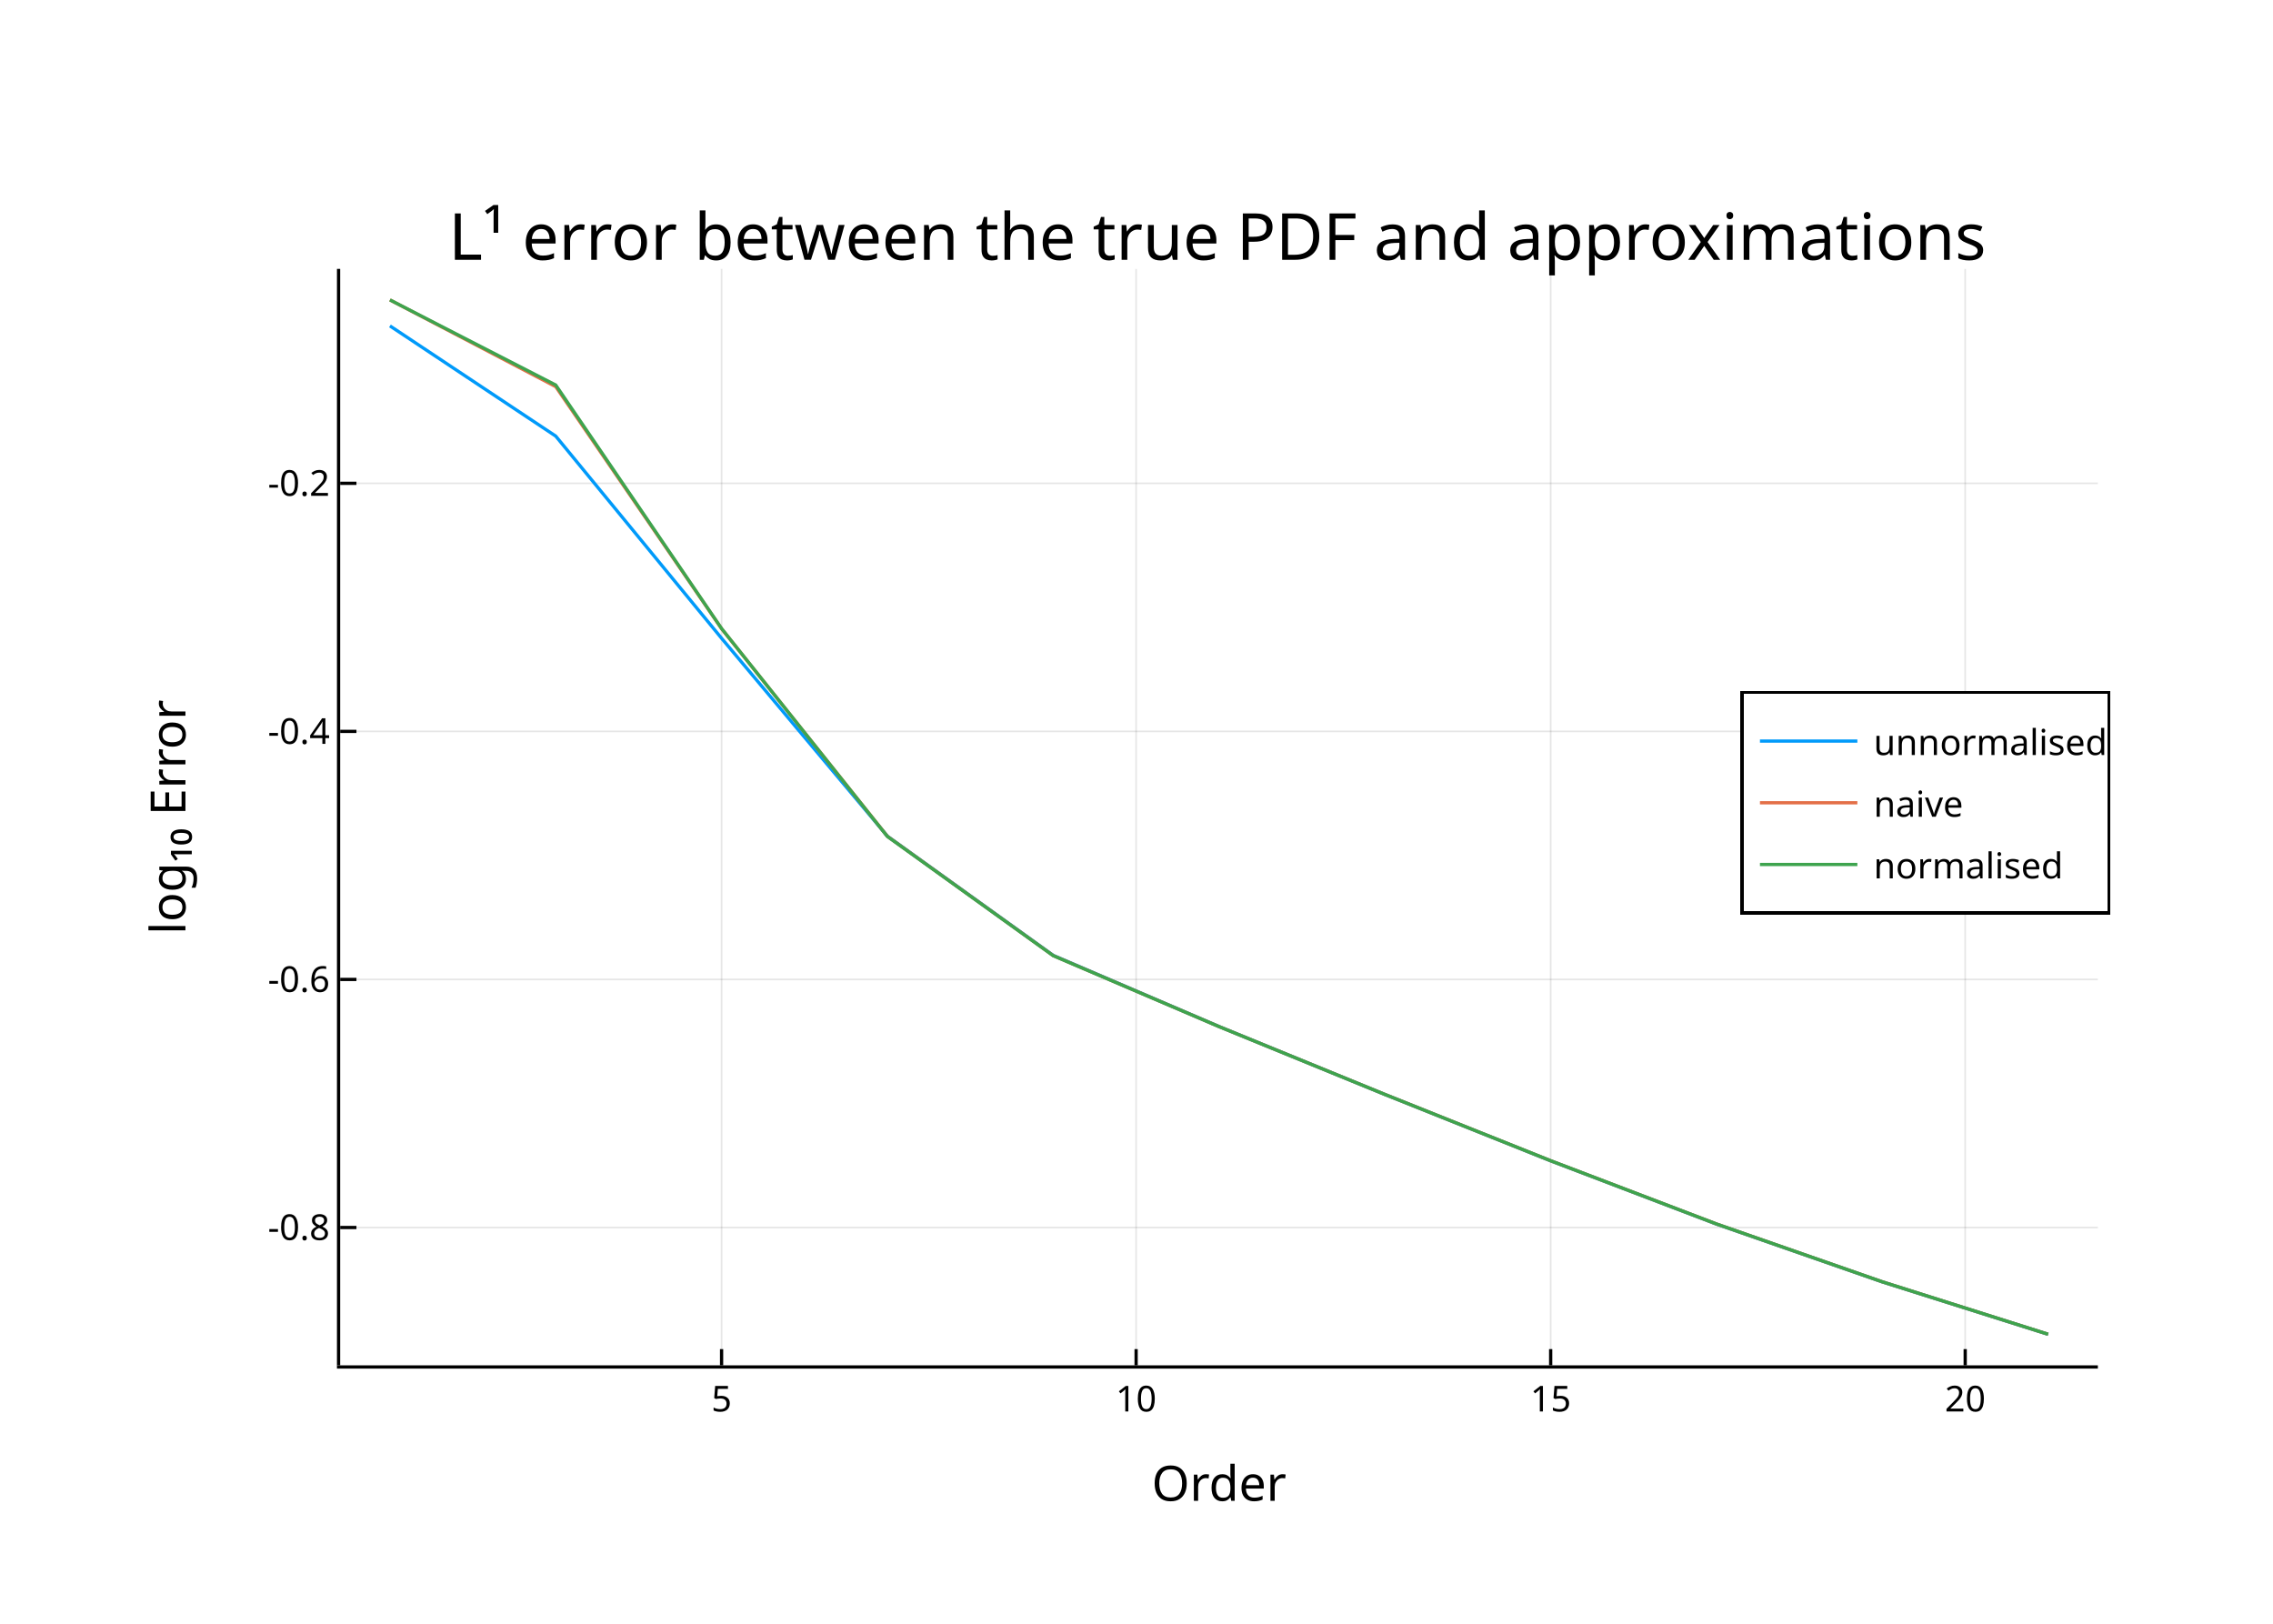
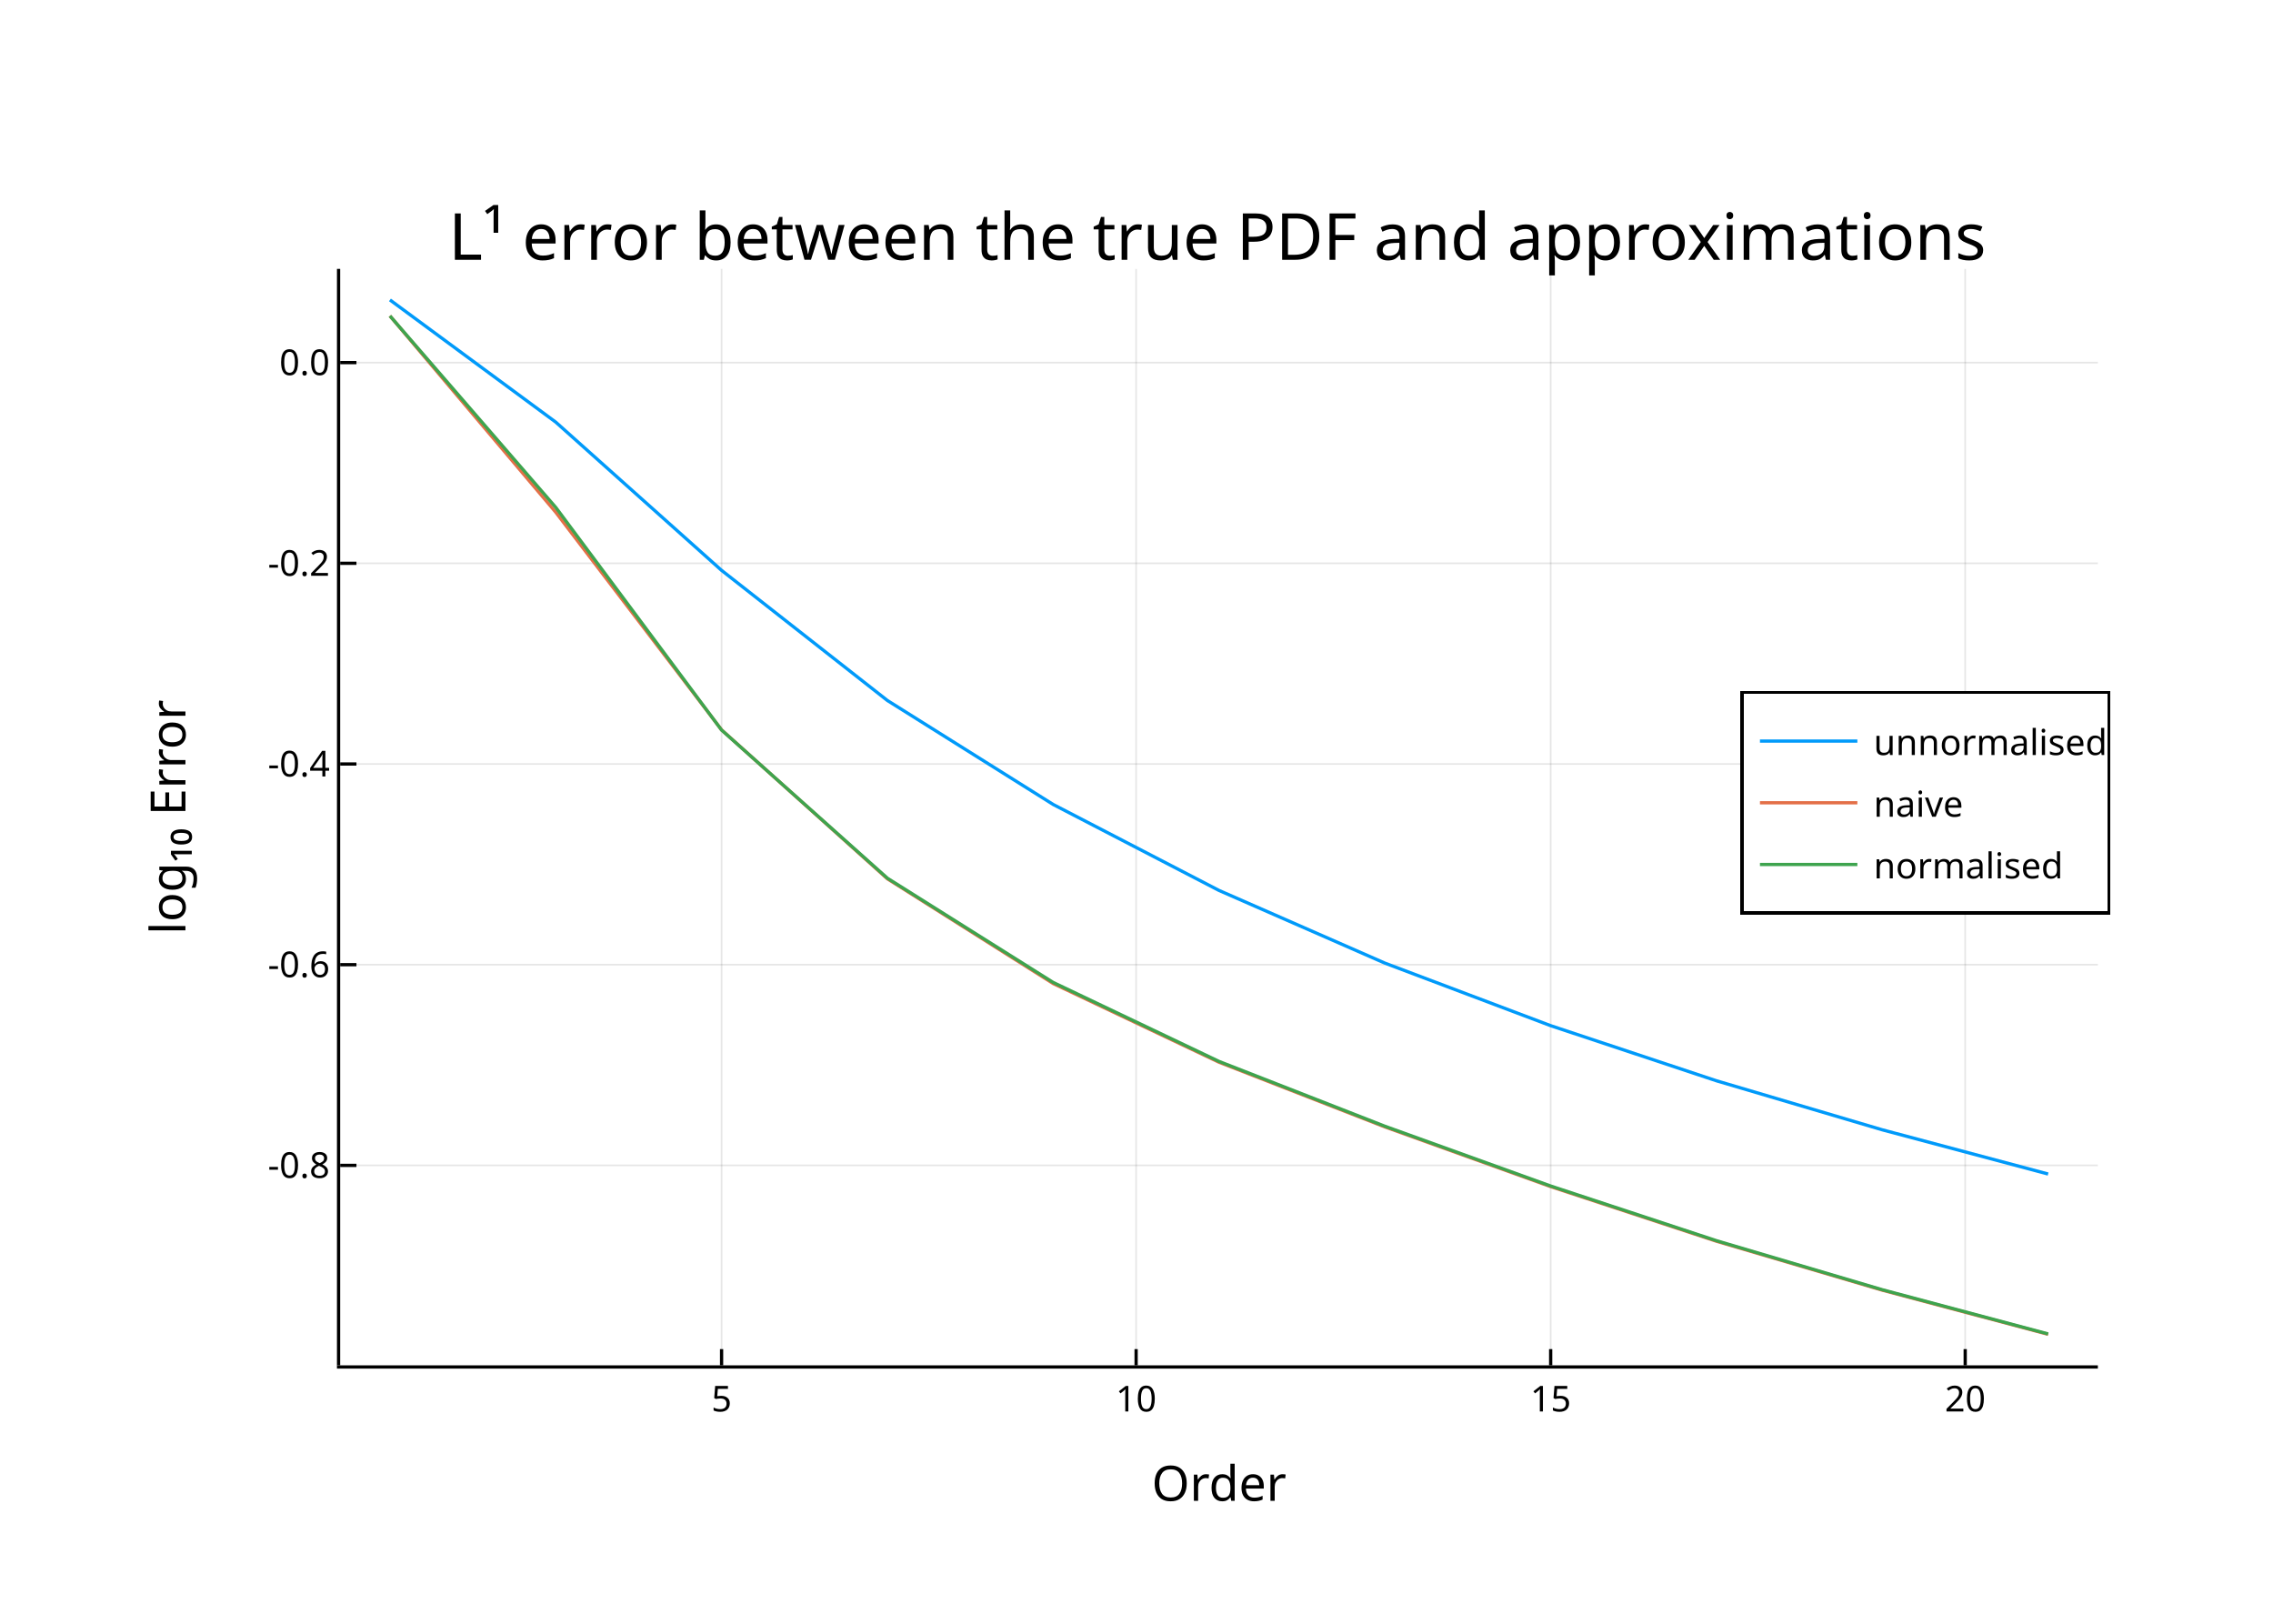
<svg xmlns="http://www.w3.org/2000/svg" class="main-svg" width="700" height="500" style="" viewBox="0 0 700 500">
  <rect x="0" y="0" width="700" height="500" style="fill: rgb(255, 255, 255); fill-opacity: 1;" />
-   <defs id="defs-e7f902">
+   <defs id="defs-c84d1a">
    <g class="clips">
-       <clipPath id="clipe7f902xyplot" class="plotclip">
+       <clipPath id="clipc84d1axyplot" class="plotclip">
        <rect width="541.293" height="337.635" />
      </clipPath>
-       <clipPath class="axesclip" id="clipe7f902x">
+       <clipPath class="axesclip" id="clipc84d1ax">
        <rect x="104.77" y="0" width="541.293" height="500" />
      </clipPath>
-       <clipPath class="axesclip" id="clipe7f902y">
+       <clipPath class="axesclip" id="clipc84d1ay">
        <rect x="0" y="82.797" width="700" height="337.635" />
      </clipPath>
-       <clipPath class="axesclip" id="clipe7f902xy">
+       <clipPath class="axesclip" id="clipc84d1axy">
        <rect x="104.77" y="82.797" width="541.293" height="337.635" />
      </clipPath>
    </g>
    <g class="gradients" />
  </defs>
  <g class="bglayer" />
  <g class="layer-below">
    <g class="imagelayer" />
    <g class="shapelayer" />
  </g>
  <g class="cartesianlayer">
    <g class="subplot xy">
      <g class="layer-subplot">
        <g class="shapelayer" />
        <g class="imagelayer" />
      </g>
      <g class="gridlayer">
        <g class="x">
          <path class="xgrid crisp" transform="translate(222.2203,0)" d="M0,82.797v337.635" style="stroke: rgb(0, 0, 0); stroke-opacity: 0.1; stroke-width: 0.5px;" />
          <path class="xgrid crisp" transform="translate(349.8803,0)" d="M0,82.797v337.635" style="stroke: rgb(0, 0, 0); stroke-opacity: 0.1; stroke-width: 0.5px;" />
          <path class="xgrid crisp" transform="translate(477.5503,0)" d="M0,82.797v337.635" style="stroke: rgb(0, 0, 0); stroke-opacity: 0.1; stroke-width: 0.5px;" />
          <path class="xgrid crisp" transform="translate(605.2103,0)" d="M0,82.797v337.635" style="stroke: rgb(0, 0, 0); stroke-opacity: 0.1; stroke-width: 0.5px;" />
        </g>
        <g class="y">
-           <path class="ygrid crisp" transform="translate(0,377.9869)" d="M104.77,0h541.293" style="stroke: rgb(0, 0, 0); stroke-opacity: 0.1; stroke-width: 0.5px;" />
-           <path class="ygrid crisp" transform="translate(0,301.5969)" d="M104.77,0h541.293" style="stroke: rgb(0, 0, 0); stroke-opacity: 0.1; stroke-width: 0.5px;" />
-           <path class="ygrid crisp" transform="translate(0,225.2169)" d="M104.77,0h541.293" style="stroke: rgb(0, 0, 0); stroke-opacity: 0.1; stroke-width: 0.5px;" />
-           <path class="ygrid crisp" transform="translate(0,148.8269)" d="M104.77,0h541.293" style="stroke: rgb(0, 0, 0); stroke-opacity: 0.1; stroke-width: 0.5px;" />
+           <path class="ygrid crisp" transform="translate(0,358.8569)" d="M104.77,0h541.293" style="stroke: rgb(0, 0, 0); stroke-opacity: 0.1; stroke-width: 0.5px;" />
+           <path class="ygrid crisp" transform="translate(0,297.0569)" d="M104.77,0h541.293" style="stroke: rgb(0, 0, 0); stroke-opacity: 0.1; stroke-width: 0.5px;" />
+           <path class="ygrid crisp" transform="translate(0,235.2569)" d="M104.77,0h541.293" style="stroke: rgb(0, 0, 0); stroke-opacity: 0.1; stroke-width: 0.5px;" />
+           <path class="ygrid crisp" transform="translate(0,173.4569)" d="M104.77,0h541.293" style="stroke: rgb(0, 0, 0); stroke-opacity: 0.1; stroke-width: 0.5px;" />
+           <path class="ygrid crisp" transform="translate(0,111.6569)" d="M104.77,0h541.293" style="stroke: rgb(0, 0, 0); stroke-opacity: 0.1; stroke-width: 0.5px;" />
        </g>
      </g>
      <g class="zerolinelayer" />
      <path class="xlines-below" />
      <path class="ylines-below" />
      <g class="overlines-below" />
      <g class="xaxislayer-below" />
      <g class="yaxislayer-below" />
      <g class="overaxes-below" />
-       <g class="plot" transform="translate(104.7703,82.79692)" clip-path="url('#clipe7f902xyplot')">
+       <g class="plot" transform="translate(104.7703,82.79692)" clip-path="url('#clipc84d1axyplot')">
        <g class="scatterlayer mlayer">
-           <g class="trace scatter trace772a8e" style="stroke-miterlimit: 2; opacity: 1;">
+           <g class="trace scatter trace98b917" style="stroke-miterlimit: 2; opacity: 1;">
            <g class="fills" />
            <g class="errorbars" />
            <g class="lines">
-               <path class="js-line" d="M15.32,17.56L66.38,51.5L117.45,113.75L168.52,174.69L219.58,211.39L270.65,233.3L321.71,254.22L372.78,274.66L423.84,294.14L474.91,311.94L525.97,328.08" style="vector-effect: non-scaling-stroke; fill: none; stroke: rgb(0, 154, 250); stroke-opacity: 1; stroke-width: 1px; opacity: 1;" />
+               <path class="js-line" d="M15.32,9.56L66.38,47.19L117.45,92.84L168.52,132.91L219.58,164.93L270.65,191.4L321.71,213.77L372.78,233.04L423.84,250.01L474.91,265.11L525.97,278.72" style="vector-effect: non-scaling-stroke; fill: none; stroke: rgb(0, 154, 250); stroke-opacity: 1; stroke-width: 1px; opacity: 1;" />
            </g>
            <g class="points" />
            <g class="text" />
          </g>
-           <g class="trace scatter trace9da13f" style="stroke-miterlimit: 2; opacity: 1;">
+           <g class="trace scatter traceef9310" style="stroke-miterlimit: 2; opacity: 1;">
            <g class="fills" />
            <g class="errorbars" />
            <g class="lines">
-               <path class="js-line" d="M15.32,9.56L66.38,36.27L117.45,110.81L168.52,174.73L219.58,211.46L270.65,233.32L321.71,254.2L372.78,274.63L423.84,294.1L474.91,311.91L525.97,328.06" style="vector-effect: non-scaling-stroke; fill: none; stroke: rgb(227, 111, 71); stroke-opacity: 1; stroke-width: 1px; opacity: 1;" />
+               <path class="js-line" d="M15.32,14.48L66.38,74.94L117.45,141.96L168.52,187.82L219.58,220.07L270.65,244.3L321.71,264.21L372.78,282.6L423.84,299.42L474.91,314.49L525.97,328.08" style="vector-effect: non-scaling-stroke; fill: none; stroke: rgb(227, 111, 71); stroke-opacity: 1; stroke-width: 1px; opacity: 1;" />
            </g>
            <g class="points" />
            <g class="text" />
          </g>
-           <g class="trace scatter trace3b86f9" style="stroke-miterlimit: 2; opacity: 1;">
+           <g class="trace scatter tracefceb76" style="stroke-miterlimit: 2; opacity: 1;">
            <g class="fills" />
            <g class="errorbars" />
            <g class="lines">
-               <path class="js-line" d="M15.32,9.56L66.38,35.77L117.45,110.75L168.52,174.79L219.58,211.49L270.65,233.33L321.71,254.21L372.78,274.63L423.84,294.1L474.91,311.91L525.97,328.06" style="vector-effect: non-scaling-stroke; fill: none; stroke: rgb(62, 164, 78); stroke-opacity: 1; stroke-width: 1px; opacity: 1;" />
+               <path class="js-line" d="M15.32,14.48L66.38,73.44L117.45,142.01L168.52,187.63L219.58,219.73L270.65,244.05L321.71,264L372.78,282.41L423.84,299.25L474.91,314.35L525.97,327.96" style="vector-effect: non-scaling-stroke; fill: none; stroke: rgb(62, 164, 78); stroke-opacity: 1; stroke-width: 1px; opacity: 1;" />
            </g>
            <g class="points" />
            <g class="text" />
          </g>
        </g>
      </g>
      <g class="overplot" />
      <path class="xlines-above crisp" d="M103.77,420.932H646.063" style="fill: none; stroke-width: 1px; stroke: rgb(0, 0, 0); stroke-opacity: 1;" />
      <path class="ylines-above crisp" d="M104.27,82.797V420.432" style="fill: none; stroke-width: 1px; stroke: rgb(0, 0, 0); stroke-opacity: 1;" />
      <g class="overlines-above" />
      <g class="xaxislayer-above">
        <path class="xtick ticks crisp" d="M0,420.432v-5" transform="translate(222.2203,0)" style="stroke: rgb(0, 0, 0); stroke-opacity: 1; stroke-width: 1px;" />
        <path class="xtick ticks crisp" d="M0,420.432v-5" transform="translate(349.8803,0)" style="stroke: rgb(0, 0, 0); stroke-opacity: 1; stroke-width: 1px;" />
        <path class="xtick ticks crisp" d="M0,420.432v-5" transform="translate(477.5503,0)" style="stroke: rgb(0, 0, 0); stroke-opacity: 1; stroke-width: 1px;" />
        <path class="xtick ticks crisp" d="M0,420.432v-5" transform="translate(605.2103,0)" style="stroke: rgb(0, 0, 0); stroke-opacity: 1; stroke-width: 1px;" />
        <g class="xtick">
          <text text-anchor="middle" x="0" y="434.632" transform="translate(222.2203,0)" style="font-family: sans-serif; font-size: 11px; fill: rgb(0, 0, 0); fill-opacity: 1; white-space: pre;">5</text>
        </g>
        <g class="xtick">
          <text text-anchor="middle" x="0" y="434.632" transform="translate(349.8803,0)" style="font-family: sans-serif; font-size: 11px; fill: rgb(0, 0, 0); fill-opacity: 1; white-space: pre;">10</text>
        </g>
        <g class="xtick">
          <text text-anchor="middle" x="0" y="434.632" transform="translate(477.5503,0)" style="font-family: sans-serif; font-size: 11px; fill: rgb(0, 0, 0); fill-opacity: 1; white-space: pre;">15</text>
        </g>
        <g class="xtick">
          <text text-anchor="middle" x="0" y="434.632" transform="translate(605.2103,0)" style="font-family: sans-serif; font-size: 11px; fill: rgb(0, 0, 0); fill-opacity: 1; white-space: pre;">20</text>
        </g>
      </g>
      <g class="yaxislayer-above">
-         <path class="ytick ticks crisp" d="M104.77,0h5" transform="translate(0,377.9869)" style="stroke: rgb(0, 0, 0); stroke-opacity: 1; stroke-width: 1px;" />
-         <path class="ytick ticks crisp" d="M104.77,0h5" transform="translate(0,301.5969)" style="stroke: rgb(0, 0, 0); stroke-opacity: 1; stroke-width: 1px;" />
-         <path class="ytick ticks crisp" d="M104.77,0h5" transform="translate(0,225.2169)" style="stroke: rgb(0, 0, 0); stroke-opacity: 1; stroke-width: 1px;" />
-         <path class="ytick ticks crisp" d="M104.77,0h5" transform="translate(0,148.8269)" style="stroke: rgb(0, 0, 0); stroke-opacity: 1; stroke-width: 1px;" />
-         <g class="ytick">
-           <text text-anchor="end" x="101.57" y="3.85" transform="translate(0,377.9869)" style="font-family: sans-serif; font-size: 11px; fill: rgb(0, 0, 0); fill-opacity: 1; white-space: pre;">-0.8</text>
-         </g>
-         <g class="ytick">
-           <text text-anchor="end" x="101.57" y="3.85" transform="translate(0,301.5969)" style="font-family: sans-serif; font-size: 11px; fill: rgb(0, 0, 0); fill-opacity: 1; white-space: pre;">-0.6</text>
-         </g>
-         <g class="ytick">
-           <text text-anchor="end" x="101.57" y="3.85" transform="translate(0,225.2169)" style="font-family: sans-serif; font-size: 11px; fill: rgb(0, 0, 0); fill-opacity: 1; white-space: pre;">-0.4</text>
-         </g>
-         <g class="ytick">
-           <text text-anchor="end" x="101.57" y="3.85" transform="translate(0,148.8269)" style="font-family: sans-serif; font-size: 11px; fill: rgb(0, 0, 0); fill-opacity: 1; white-space: pre;">-0.2</text>
+         <path class="ytick ticks crisp" d="M104.77,0h5" transform="translate(0,358.8569)" style="stroke: rgb(0, 0, 0); stroke-opacity: 1; stroke-width: 1px;" />
+         <path class="ytick ticks crisp" d="M104.77,0h5" transform="translate(0,297.0569)" style="stroke: rgb(0, 0, 0); stroke-opacity: 1; stroke-width: 1px;" />
+         <path class="ytick ticks crisp" d="M104.77,0h5" transform="translate(0,235.2569)" style="stroke: rgb(0, 0, 0); stroke-opacity: 1; stroke-width: 1px;" />
+         <path class="ytick ticks crisp" d="M104.77,0h5" transform="translate(0,173.4569)" style="stroke: rgb(0, 0, 0); stroke-opacity: 1; stroke-width: 1px;" />
+         <path class="ytick ticks crisp" d="M104.77,0h5" transform="translate(0,111.6569)" style="stroke: rgb(0, 0, 0); stroke-opacity: 1; stroke-width: 1px;" />
+         <g class="ytick">
+           <text text-anchor="end" x="101.57" y="3.85" transform="translate(0,358.8569)" style="font-family: sans-serif; font-size: 11px; fill: rgb(0, 0, 0); fill-opacity: 1; white-space: pre;">-0.8</text>
+         </g>
+         <g class="ytick">
+           <text text-anchor="end" x="101.57" y="3.85" transform="translate(0,297.0569)" style="font-family: sans-serif; font-size: 11px; fill: rgb(0, 0, 0); fill-opacity: 1; white-space: pre;">-0.6</text>
+         </g>
+         <g class="ytick">
+           <text text-anchor="end" x="101.57" y="3.85" transform="translate(0,235.2569)" style="font-family: sans-serif; font-size: 11px; fill: rgb(0, 0, 0); fill-opacity: 1; white-space: pre;">-0.4</text>
+         </g>
+         <g class="ytick">
+           <text text-anchor="end" x="101.57" y="3.85" transform="translate(0,173.4569)" style="font-family: sans-serif; font-size: 11px; fill: rgb(0, 0, 0); fill-opacity: 1; white-space: pre;">-0.2</text>
+         </g>
+         <g class="ytick">
+           <text text-anchor="end" x="101.57" y="3.85" transform="translate(0,111.6569)" style="font-family: sans-serif; font-size: 11px; fill: rgb(0, 0, 0); fill-opacity: 1; white-space: pre;">0.0</text>
        </g>
      </g>
      <g class="overaxes-above" />
    </g>
  </g>
  <g class="polarlayer" />
  <g class="ternarylayer" />
  <g class="geolayer" />
  <g class="funnelarealayer" />
  <g class="pielayer" />
  <g class="treemaplayer" />
  <g class="sunburstlayer" />
  <g class="glimages" />
-   <defs id="topdefs-e7f902">
+   <defs id="topdefs-c84d1a">
    <g class="clips" />
-     <clipPath id="legende7f902">
+     <clipPath id="legendc84d1a">
      <rect width="112" height="67" x="1" y="1" />
    </clipPath>
  </defs>
  <g class="layer-above">
    <g class="imagelayer" />
    <g class="shapelayer" />
  </g>
  <g class="infolayer">
    <g class="legend" pointer-events="all" transform="translate(536,212.7)">
      <rect class="bg" shape-rendering="crispEdges" width="113" height="68" x="0.5" y="0.5" style="stroke: rgb(0, 0, 0); stroke-opacity: 1; fill: rgb(255, 255, 255); fill-opacity: 1; stroke-width: 1px;" />
-       <g class="scrollbox" transform="" clip-path="url('#legende7f902')">
+       <g class="scrollbox" transform="" clip-path="url('#legendc84d1a')">
        <g class="groups">
          <g class="traces" transform="translate(1,15.5)" style="opacity: 1;">
            <text class="legendtext" text-anchor="start" x="40" y="4.29" style="font-family: sans-serif; font-size: 11px; fill: rgb(0, 0, 0); fill-opacity: 1; white-space: pre;">unnormalised</text>
            <g class="layers" style="opacity: 1;">
              <g class="legendfill" />
              <g class="legendlines">
                <path class="js-line" d="M5,0h30" style="fill: none; stroke: rgb(0, 154, 250); stroke-opacity: 1; stroke-width: 1px;" />
              </g>
              <g class="legendsymbols">
                <g class="legendpoints" />
              </g>
            </g>
            <rect class="legendtoggle" x="0" y="-9.5" width="106.047" height="19" style="fill: rgb(0, 0, 0); fill-opacity: 0;" />
          </g>
          <g class="traces" transform="translate(1,34.5)" style="opacity: 1;">
            <text class="legendtext" text-anchor="start" x="40" y="4.29" style="font-family: sans-serif; font-size: 11px; fill: rgb(0, 0, 0); fill-opacity: 1; white-space: pre;">naive</text>
            <g class="layers" style="opacity: 1;">
              <g class="legendfill" />
              <g class="legendlines">
                <path class="js-line" d="M5,0h30" style="fill: none; stroke: rgb(227, 111, 71); stroke-opacity: 1; stroke-width: 1px;" />
              </g>
              <g class="legendsymbols">
                <g class="legendpoints" />
              </g>
            </g>
            <rect class="legendtoggle" x="0" y="-9.5" width="106.047" height="19" style="fill: rgb(0, 0, 0); fill-opacity: 0;" />
          </g>
          <g class="traces" transform="translate(1,53.5)" style="opacity: 1;">
            <text class="legendtext" text-anchor="start" x="40" y="4.29" style="font-family: sans-serif; font-size: 11px; fill: rgb(0, 0, 0); fill-opacity: 1; white-space: pre;">normalised</text>
            <g class="layers" style="opacity: 1;">
              <g class="legendfill" />
              <g class="legendlines">
                <path class="js-line" d="M5,0h30" style="fill: none; stroke: rgb(62, 164, 78); stroke-opacity: 1; stroke-width: 1px;" />
              </g>
              <g class="legendsymbols">
                <g class="legendpoints" />
              </g>
            </g>
            <rect class="legendtoggle" x="0" y="-9.5" width="106.047" height="19" style="fill: rgb(0, 0, 0); fill-opacity: 0;" />
          </g>
        </g>
      </g>
      <rect class="scrollbar" rx="20" ry="3" width="0" height="0" x="0" y="0" style="fill: rgb(128, 139, 164); fill-opacity: 1;" />
    </g>
    <g class="g-gtitle" />
    <g class="g-xtitle">
      <text class="xtitle" x="375.417" y="462.141" text-anchor="middle" style="font-family: sans-serif; font-size: 15px; fill: rgb(0, 0, 0); opacity: 1; font-weight: normal; white-space: pre;">Order</text>
    </g>
    <g class="g-ytitle">
      <text class="ytitle" transform="rotate(-90,57.10938,251.6146)" x="57.109" y="251.615" text-anchor="middle" style="font-family: sans-serif; font-size: 15px; fill: rgb(0, 0, 0); opacity: 1; font-weight: normal; white-space: pre;">log₁₀ Error</text>
    </g>
    <g class="annotation" data-index="0" style="opacity: 1;">
      <g class="annotation-text-g" transform="rotate(0,375.4167,73)">
        <g class="cursor-pointer" transform="translate(150,60)">
          <rect class="bg" x="0.5" y="0.5" width="449" height="25" style="stroke-width: 1px; stroke: rgb(0, 0, 0); stroke-opacity: 0; fill: rgb(0, 0, 0); fill-opacity: 0;" />
          <text class="annotation-text" text-anchor="middle" x="224.891" y="20" style="font-family: sans-serif; font-size: 20px; fill: rgb(0, 0, 0); fill-opacity: 1; white-space: pre;">L¹ error between the true PDF and approximations</text>
        </g>
      </g>
    </g>
  </g>
</svg>
